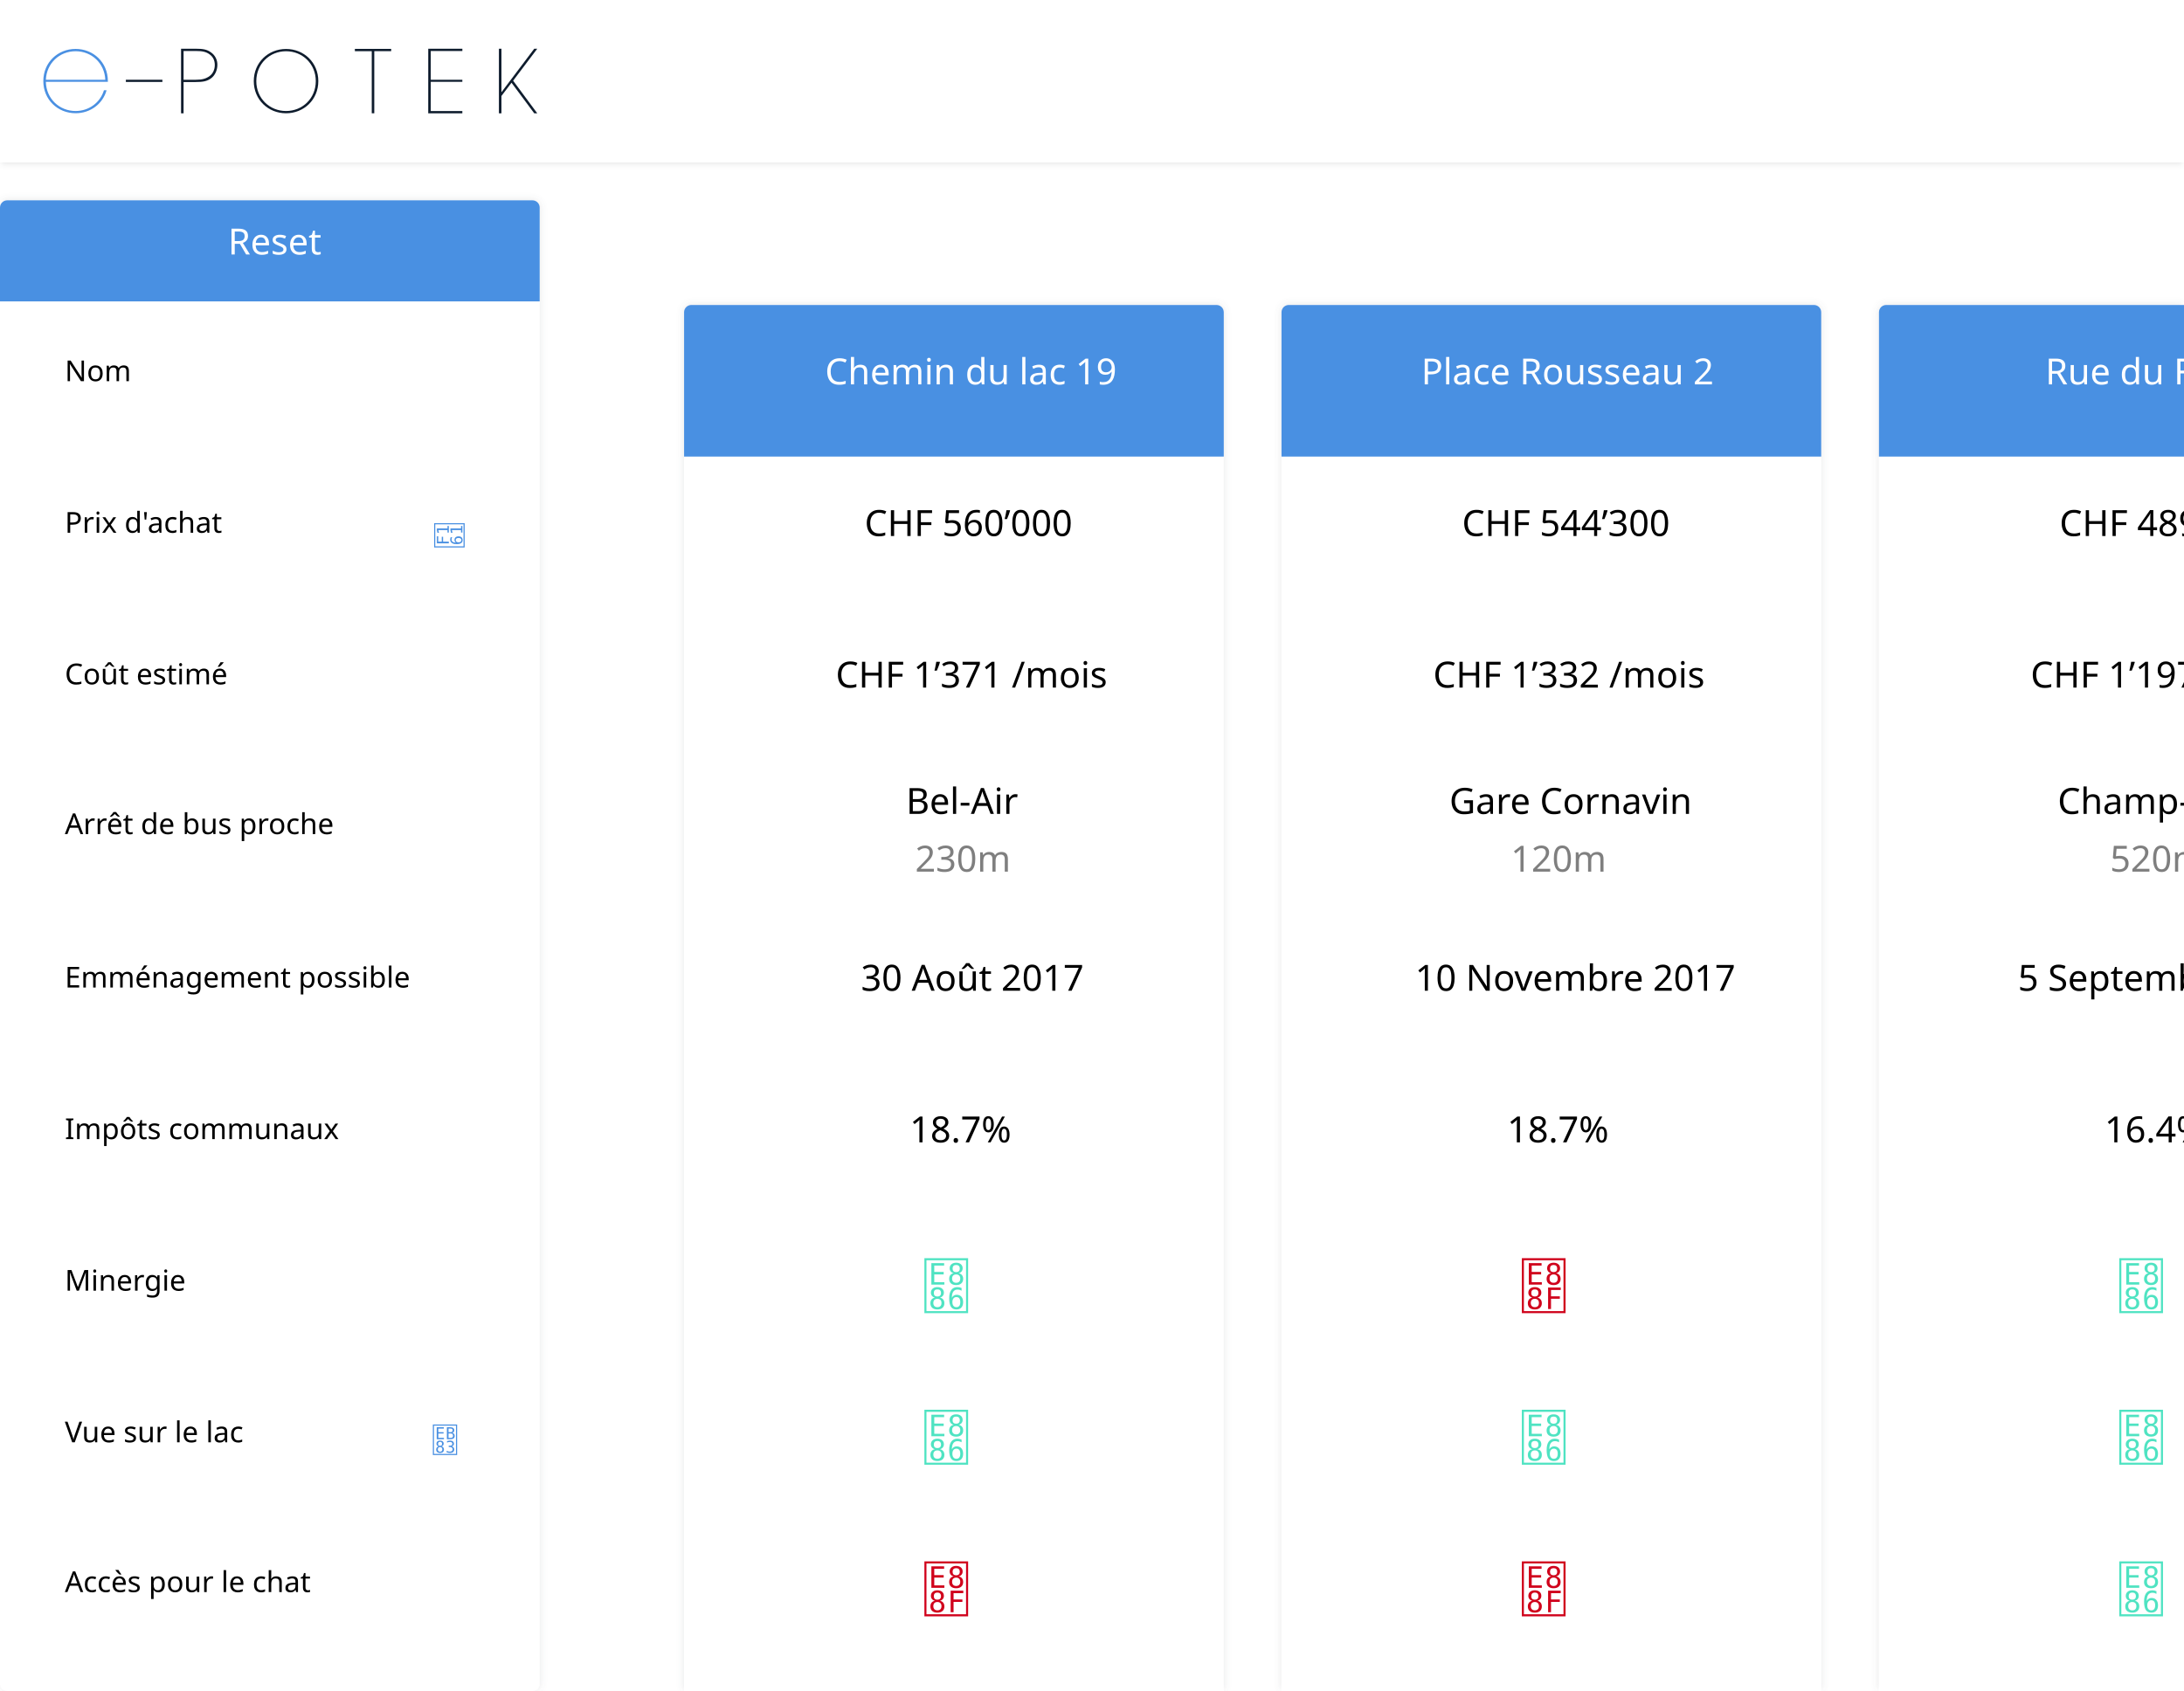
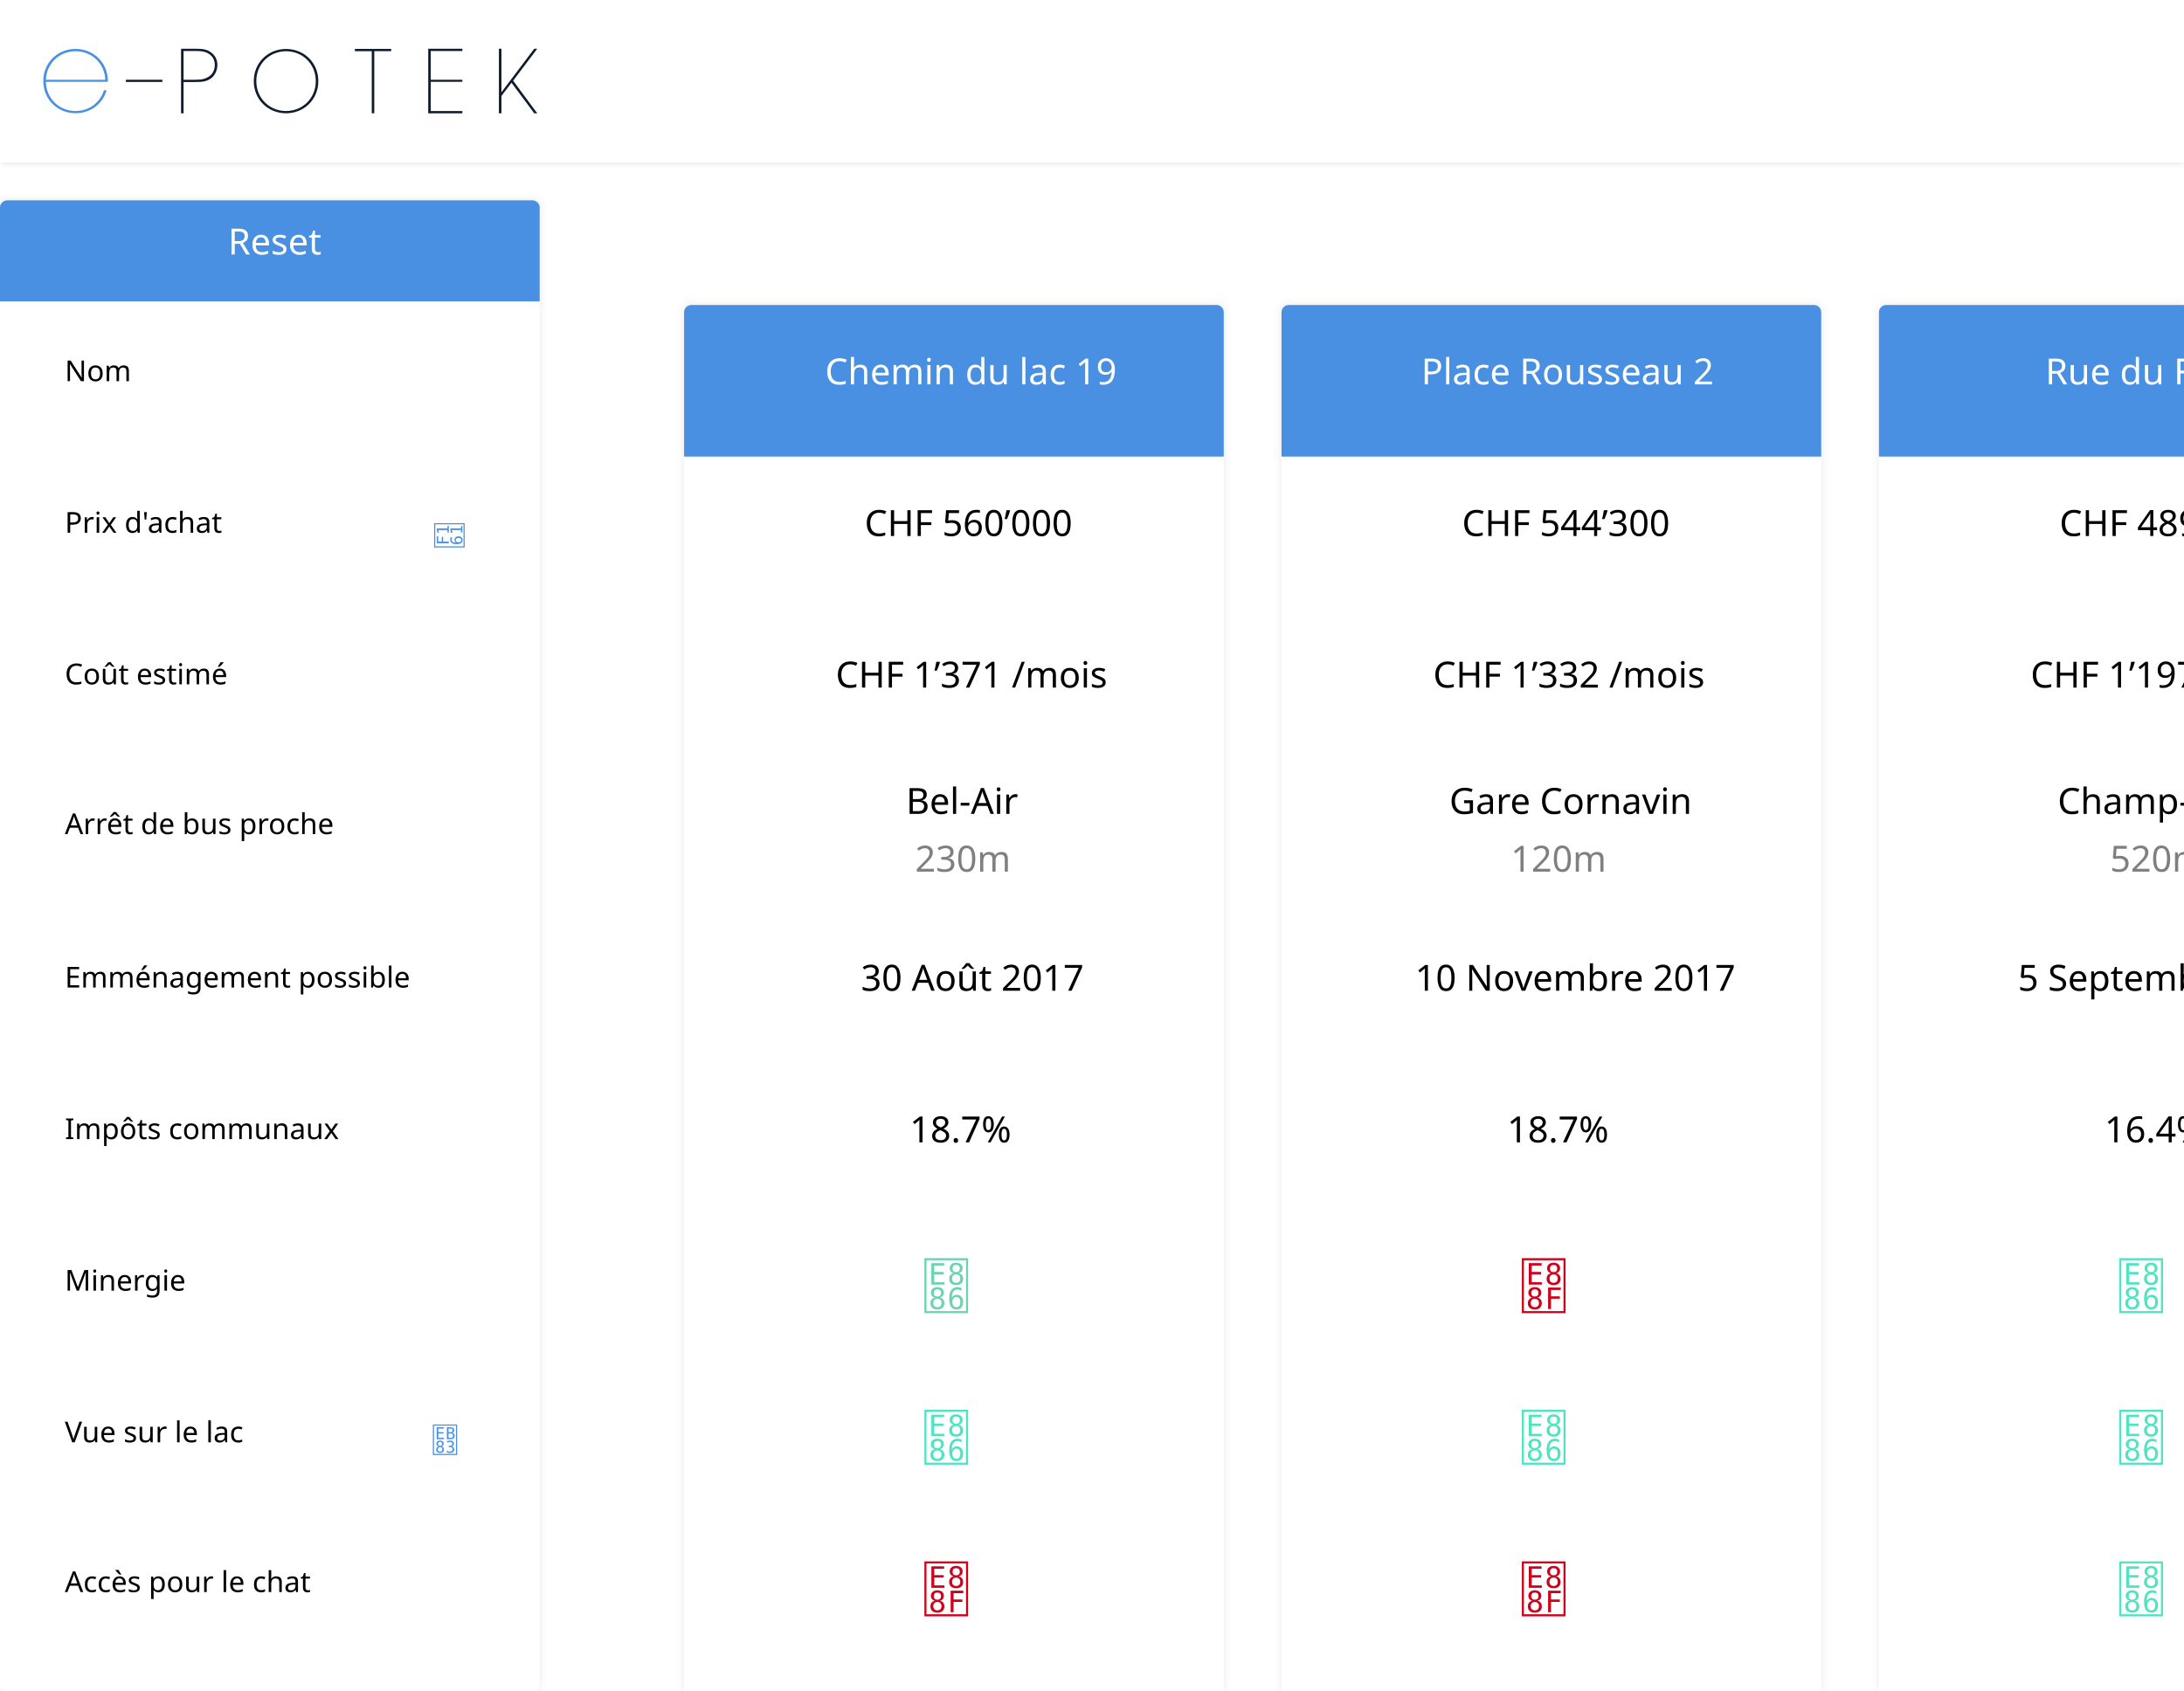
<svg xmlns="http://www.w3.org/2000/svg" xmlns:xlink="http://www.w3.org/1999/xlink" width="1210px" height="937px" viewBox="0 0 1210 937" version="1.1">
  <defs>
    <rect id="path-1" x="0" y="0" width="1210" height="90" />
    <filter x="-0.5%" y="-6.7%" width="101.0%" height="113.3%" filterUnits="objectBoundingBox" id="filter-2">
      <feOffset dx="0" dy="0" in="SourceAlpha" result="shadowOffsetOuter1" />
      <feGaussianBlur stdDeviation="2" in="shadowOffsetOuter1" result="shadowBlurOuter1" />
      <feColorMatrix values="0 0 0 0 0.129   0 0 0 0 0.145   0 0 0 0 0.161  0 0 0 0.16 0" type="matrix" in="shadowBlurOuter1" />
    </filter>
    <filter x="-2.0%" y="-0.8%" width="104.0%" height="101.6%" filterUnits="objectBoundingBox" id="filter-3">
      <feOffset dx="0" dy="0" in="SourceAlpha" result="shadowOffsetOuter1" />
      <feGaussianBlur stdDeviation="2" in="shadowOffsetOuter1" result="shadowBlurOuter1" />
      <feColorMatrix values="0 0 0 0 0.129   0 0 0 0 0.145   0 0 0 0 0.161  0 0 0 0.16 0" type="matrix" in="shadowBlurOuter1" result="shadowMatrixOuter1" />
      <feMerge>
        <feMergeNode in="shadowMatrixOuter1" />
        <feMergeNode in="SourceGraphic" />
      </feMerge>
    </filter>
    <filter x="-2.3%" y="-0.8%" width="104.3%" height="101.6%" filterUnits="objectBoundingBox" id="filter-4">
      <feOffset dx="0" dy="0" in="SourceAlpha" result="shadowOffsetOuter1" />
      <feGaussianBlur stdDeviation="2" in="shadowOffsetOuter1" result="shadowBlurOuter1" />
      <feColorMatrix values="0 0 0 0 0.129   0 0 0 0 0.145   0 0 0 0 0.161  0 0 0 0.16 0" type="matrix" in="shadowBlurOuter1" result="shadowMatrixOuter1" />
      <feMerge>
        <feMergeNode in="shadowMatrixOuter1" />
        <feMergeNode in="SourceGraphic" />
      </feMerge>
    </filter>
    <filter x="-2.3%" y="-0.8%" width="104.3%" height="101.6%" filterUnits="objectBoundingBox" id="filter-5">
      <feOffset dx="0" dy="0" in="SourceAlpha" result="shadowOffsetOuter1" />
      <feGaussianBlur stdDeviation="2" in="shadowOffsetOuter1" result="shadowBlurOuter1" />
      <feColorMatrix values="0 0 0 0 0.129   0 0 0 0 0.145   0 0 0 0 0.161  0 0 0 0.16 0" type="matrix" in="shadowBlurOuter1" result="shadowMatrixOuter1" />
      <feMerge>
        <feMergeNode in="shadowMatrixOuter1" />
        <feMergeNode in="SourceGraphic" />
      </feMerge>
    </filter>
    <filter x="-2.3%" y="-0.8%" width="104.3%" height="101.6%" filterUnits="objectBoundingBox" id="filter-6">
      <feOffset dx="0" dy="0" in="SourceAlpha" result="shadowOffsetOuter1" />
      <feGaussianBlur stdDeviation="2" in="shadowOffsetOuter1" result="shadowBlurOuter1" />
      <feColorMatrix values="0 0 0 0 0.129   0 0 0 0 0.145   0 0 0 0 0.161  0 0 0 0.16 0" type="matrix" in="shadowBlurOuter1" result="shadowMatrixOuter1" />
      <feMerge>
        <feMergeNode in="shadowMatrixOuter1" />
        <feMergeNode in="SourceGraphic" />
      </feMerge>
    </filter>
  </defs>
  <g id="home-page" stroke="none" stroke-width="1" fill="none" fill-rule="evenodd">
    <g id="tabletapp">
      <rect id="Rectangle-3" fill="#FFFFFF" fill-rule="nonzero" x="0" y="0" width="1210" height="937" />
      <g id="Rectangle">
        <use fill="black" fill-opacity="1" filter="url(#filter-2)" xlink:href="#path-1" />
        <use fill="#FFFFFF" fill-rule="evenodd" xlink:href="#path-1" />
      </g>
      <g id="Head-Column" filter="url(#filter-3)" transform="translate(0, 111)">
        <rect id="Rectangle-2" fill="#FFFFFF" x="0" y="0" width="299" height="826" rx="4" />
-         <path d="M4,0 L295,0 L295,0 C297.209,-4.05812251e-16 299,1.791 299,4 L299,56 L0,56 L0,4 L0,4 C-2.705415e-16,1.791 1.791,4.05812251e-16 4,0 Z" id="Rectangle-3" fill="#4A90E2" />
+         <path d="M4,0 L295,0 L295,0 C297.209,-3.17995656e-14 299,1.791 299,4 L299,56 L0,56 L0,4 L0,4 C-2.705415e-16,1.791 1.791,4.05812251e-16 4,0 Z" id="Rectangle-3" fill="#4A90E2" />
        <g id="header-column/text" transform="translate(12, 57)" font-size="16" font-family="SourceSansPro-Light, Source Sans Pro" line-spacing="24" fill="#000000" font-weight="300">
          <text id="Title">
            <tspan x="23.913" y="43.2">Nom</tspan>
          </text>
        </g>
        <g id="header-column/number-active" transform="translate(12, 141)">
          <text id="Title" font-family="SourceSansPro-Light, Source Sans Pro" font-size="16" font-weight="300" line-spacing="24" fill="#000000">
            <tspan x="23.913" y="43.2">Prix d'achat</tspan>
          </text>
          <g id="" transform="translate(227.1739, 32)" font-size="20" font-family="FontAwesome" fill="#4A90E2" font-weight="normal">
            <text transform="translate(10, 10) rotate(-90) translate(-10, -10) ">
              <tspan x="0" y="17"></tspan>
            </text>
          </g>
        </g>
        <g id="header-column/number" transform="translate(12, 225)" font-size="16" font-family="SourceSansPro-Light, Source Sans Pro" line-spacing="24" fill="#000000" font-weight="300">
          <text id="Title">
            <tspan x="23.913" y="43.2">Coût estimé</tspan>
          </text>
        </g>
        <g id="header-column/number" transform="translate(12, 477)" font-size="16" font-family="SourceSansPro-Light, Source Sans Pro" line-spacing="24" fill="#000000" font-weight="300">
          <text id="Title">
            <tspan x="23.913" y="43.2">Impôts communaux</tspan>
          </text>
        </g>
        <g id="header-column/number" transform="translate(12, 393)" font-size="16" font-family="SourceSansPro-Light, Source Sans Pro" line-spacing="24" fill="#000000" font-weight="300">
          <text id="Title">
            <tspan x="23.913" y="43.2">Emménagement possible</tspan>
          </text>
        </g>
        <g id="header-column/text" transform="translate(12, 308)" font-size="16" font-family="SourceSansPro-Light, Source Sans Pro" line-spacing="24" fill="#000000" font-weight="300">
          <text id="Title">
            <tspan x="23.913" y="43.2">Arrêt de bus proche</tspan>
          </text>
        </g>
        <g id="header-column/boolean" transform="translate(12, 561)">
          <text id="Title" font-family="SourceSansPro-Light, Source Sans Pro" font-size="16" font-weight="300" line-spacing="24" fill="#000000">
            <tspan x="23.913" y="43.2">Minergie</tspan>
          </text>
          <text id="visibility_off---material" font-family="Monaco" font-size="20" font-weight="normal" />
        </g>
        <g id="header-column/boolean" transform="translate(12, 728)">
          <text id="Title" font-family="SourceSansPro-Light, Source Sans Pro" font-size="16" font-weight="300" line-spacing="24" fill="#000000">
            <tspan x="23.913" y="43.2">Accès pour le chat</tspan>
          </text>
          <text id="visibility_off---material" font-family="Monaco" font-size="20" font-weight="normal" />
        </g>
        <g id="header-column/boolean-active" transform="translate(12, 645)">
          <text id="Title" font-family="SourceSansPro-Light, Source Sans Pro" font-size="16" font-weight="300" line-spacing="24" fill="#000000">
            <tspan x="23.913" y="43.2">Vue sur le lac</tspan>
          </text>
          <text id="visibility---material" font-family="material" font-size="20" font-weight="normal" fill="#4A90E2">
            <tspan x="227.174" y="49"></tspan>
          </text>
        </g>
        <text id="Reset" font-family="SourceSansPro-Regular, Source Sans Pro" font-size="20" font-weight="normal" line-spacing="32" fill="#FFFFFF">
          <tspan x="126.32" y="30">Reset</tspan>
        </text>
      </g>
      <g id="Property-1" filter="url(#filter-4)" transform="translate(379, 169)">
        <rect id="Rectangle-2" fill="#FFFFFF" x="0" y="0" width="299" height="826" rx="4" />
        <path d="M4,0 L295,0 L295,-4.4408921e-16 C297.209,-8.49901461e-16 299,1.791 299,4 L299,84 L0,84 L0,4 L-4.4408921e-16,4 C-7.1463071e-16,1.791 1.791,-3.82769592e-17 4,-4.4408921e-16 Z" id="Rectangle-3" fill="#4A90E2" />
        <text id="Chemin-du-lac-19" font-family="SourceSansPro-Regular, Source Sans Pro" font-size="20" font-weight="normal" line-spacing="32" fill="#FFFFFF">
          <tspan x="78.09" y="44">Chemin du lac 19</tspan>
        </text>
        <g id="Group" transform="translate(0, 84)">
          <rect id="Rectangle-4" x="0" y="0" width="299" height="84" />
          <text id="CHF-560’000" font-family="SourceSansPro-Light, Source Sans Pro" font-size="20" font-weight="300" line-spacing="32" fill="#000000">
            <tspan x="100" y="44">CHF 560’000</tspan>
          </text>
        </g>
        <g id="Group-Copy-4" transform="translate(0, 420)">
          <rect id="Rectangle-4" x="0" y="0" width="299" height="84" />
          <text id="18.7%" font-family="SourceSansPro-Light, Source Sans Pro" font-size="20" font-weight="300" line-spacing="32" fill="#000000">
            <tspan x="125" y="44">18.7%</tspan>
          </text>
        </g>
        <g id="Group-Copy-2" transform="translate(0, 252)">
          <rect id="Rectangle-4" x="0" y="0" width="299" height="84" />
          <text id="Bel-Air" font-family="SourceSansPro-Light, Source Sans Pro" font-size="20" font-weight="300" line-spacing="32" fill="#000000">
            <tspan x="123" y="30">Bel-Air</tspan>
          </text>
          <text id="230m" opacity="0.5" font-family="SourceSansPro-Light, Source Sans Pro" font-size="20" font-weight="300" line-spacing="32" fill="#000000">
            <tspan x="128" y="62">230m</tspan>
          </text>
        </g>
        <g id="Group-Copy-5" transform="translate(0, 588)">
          <rect id="Rectangle-4" x="0" y="0" width="299" height="84" />
          <text id="" font-family="material" font-size="36" font-weight="normal" line-spacing="32" fill="#50E3C2">
            <tspan x="132" y="52.364"></tspan>
          </text>
        </g>
        <g id="Group-Copy" transform="translate(0, 168)">
          <rect id="Rectangle-4" x="0" y="0" width="299" height="84" />
          <text id="CHF-1’371-/mois" font-family="SourceSansPro-Light, Source Sans Pro" font-size="20" font-weight="300" line-spacing="32" fill="#000000">
            <tspan x="84" y="44">CHF 1’371 /mois</tspan>
          </text>
        </g>
        <g id="Group-Copy-6" transform="translate(0, 504)">
          <rect id="Rectangle-4" x="0" y="0" width="299" height="84" />
-           <text id="" font-family="material" font-size="36" font-weight="normal" line-spacing="32" fill="#50E3C2">
+           <text id="" font-family="material" font-size="36" font-weight="normal" line-spacing="32" fill="#6ED2B1">
            <tspan x="132" y="52.364"></tspan>
          </text>
        </g>
        <g id="Group-Copy-3" transform="translate(0, 336)">
          <rect id="Rectangle-4" x="0" y="0" width="299" height="84" />
          <text id="30-Août-2017" font-family="SourceSansPro-Light, Source Sans Pro" font-size="20" font-weight="300" line-spacing="32" fill="#000000">
            <tspan x="98" y="44">30 Août 2017</tspan>
          </text>
        </g>
        <g id="Group-Copy-7" transform="translate(0, 672)">
          <rect id="Rectangle-4" x="0" y="0" width="299" height="84" />
          <text id="close---material" font-family="material" font-size="36" font-weight="normal" line-spacing="32" fill="#D0021B">
            <tspan x="132" y="52.364"></tspan>
          </text>
        </g>
      </g>
      <g id="Property-1-Copy" filter="url(#filter-5)" transform="translate(710, 169)">
        <rect id="Rectangle-2" fill="#FFFFFF" x="0" y="0" width="299" height="826" rx="4" />
        <path d="M4,0 L295,0 L295,-4.4408921e-16 C297.209,-8.49901461e-16 299,1.791 299,4 L299,84 L0,84 L0,4 L-4.4408921e-16,4 C-7.1463071e-16,1.791 1.791,-3.82769592e-17 4,-4.4408921e-16 Z" id="Rectangle-3" fill="#4A90E2" />
        <text id="Place-Rousseau-2" font-family="SourceSansPro-Regular, Source Sans Pro" font-size="20" font-weight="normal" line-spacing="32" fill="#FFFFFF">
          <tspan x="77.39" y="44">Place Rousseau 2</tspan>
        </text>
        <g id="Group" transform="translate(0, 84)">
          <rect id="Rectangle-4" x="0" y="0" width="299" height="84" />
          <text id="CHF-544’300" font-family="SourceSansPro-Light, Source Sans Pro" font-size="20" font-weight="300" line-spacing="32" fill="#000000">
            <tspan x="100" y="44">CHF 544’300</tspan>
          </text>
        </g>
        <g id="Group-Copy-4" transform="translate(0, 420)">
          <rect id="Rectangle-4" x="0" y="0" width="299" height="84" />
          <text id="18.7%" font-family="SourceSansPro-Light, Source Sans Pro" font-size="20" font-weight="300" line-spacing="32" fill="#000000">
            <tspan x="125" y="44">18.7%</tspan>
          </text>
        </g>
        <g id="Group-Copy-2" transform="translate(0, 252)">
          <rect id="Rectangle-4" x="0" y="0" width="299" height="84" />
          <text id="Gare-Cornavin" font-family="SourceSansPro-Light, Source Sans Pro" font-size="20" font-weight="300" line-spacing="32" fill="#000000">
            <tspan x="93" y="30">Gare Cornavin</tspan>
          </text>
          <text id="120m" opacity="0.5" font-family="SourceSansPro-Light, Source Sans Pro" font-size="20" font-weight="300" line-spacing="32" fill="#000000">
            <tspan x="127" y="62">120m</tspan>
          </text>
        </g>
        <g id="Group-Copy-5" transform="translate(0, 588)">
          <rect id="Rectangle-4" x="0" y="0" width="299" height="84" />
          <text id="" font-family="material" font-size="36" font-weight="normal" line-spacing="32" fill="#50E3C2">
            <tspan x="132" y="52.364"></tspan>
          </text>
        </g>
        <g id="Group-Copy" transform="translate(0, 168)">
          <rect id="Rectangle-4" x="0" y="0" width="299" height="84" />
          <text id="CHF-1’332-/mois" font-family="SourceSansPro-Light, Source Sans Pro" font-size="20" font-weight="300" line-spacing="32" fill="#000000">
            <tspan x="84" y="44">CHF 1’332 /mois</tspan>
          </text>
        </g>
        <g id="Group-Copy-6" transform="translate(0, 504)">
          <rect id="Rectangle-4" x="0" y="0" width="299" height="84" />
          <text id="" font-family="material" font-size="36" font-weight="normal" line-spacing="32" fill="#D0021B">
            <tspan x="132" y="52.364"></tspan>
          </text>
        </g>
        <g id="Group-Copy-3" transform="translate(0, 336)">
          <rect id="Rectangle-4" x="0" y="0" width="299" height="84" />
          <text id="10-Novembre-2017" font-family="SourceSansPro-Light, Source Sans Pro" font-size="20" font-weight="300" line-spacing="32" fill="#000000">
            <tspan x="74" y="44">10 Novembre 2017</tspan>
          </text>
        </g>
        <g id="Group-Copy-7" transform="translate(0, 672)">
          <rect id="Rectangle-4" x="0" y="0" width="299" height="84" />
          <text id="" font-family="material" font-size="36" font-weight="normal" line-spacing="32" fill="#D0021B">
            <tspan x="132" y="52.364"></tspan>
          </text>
        </g>
      </g>
      <g id="Property-1-Copy-2" filter="url(#filter-6)" transform="translate(1041, 169)">
        <rect id="Rectangle-2" fill="#FFFFFF" x="0" y="0" width="299" height="826" rx="4" />
        <path d="M4,0 L295,0 L295,-4.4408921e-16 C297.209,-8.49901461e-16 299,1.791 299,4 L299,84 L0,84 L0,4 L-4.4408921e-16,4 C-7.1463071e-16,1.791 1.791,-3.82769592e-17 4,-4.4408921e-16 Z" id="Rectangle-3" fill="#4A90E2" />
        <text id="Rue-du-Four-9" font-family="SourceSansPro-Regular, Source Sans Pro" font-size="20" font-weight="normal" line-spacing="32" fill="#FFFFFF">
          <tspan x="92.18" y="44">Rue du Four 9</tspan>
        </text>
        <g id="Group" transform="translate(0, 84)">
          <rect id="Rectangle-4" x="0" y="0" width="299" height="84" />
          <text id="CHF-489’000" font-family="SourceSansPro-Light, Source Sans Pro" font-size="20" font-weight="300" line-spacing="32" fill="#000000">
            <tspan x="100" y="44">CHF 489’000</tspan>
          </text>
        </g>
        <g id="Group-Copy-4" transform="translate(0, 420)">
          <rect id="Rectangle-4" x="0" y="0" width="299" height="84" />
          <text id="16.4%" font-family="SourceSansPro-Light, Source Sans Pro" font-size="20" font-weight="300" line-spacing="32" fill="#000000">
            <tspan x="125" y="44">16.4%</tspan>
          </text>
        </g>
        <g id="Group-Copy-2" transform="translate(0, 252)">
          <rect id="Rectangle-4" x="0" y="0" width="299" height="84" />
          <text id="Champ-louis" font-family="SourceSansPro-Light, Source Sans Pro" font-size="20" font-weight="300" line-spacing="32" fill="#000000">
            <tspan x="99" y="30">Champ-louis</tspan>
          </text>
          <text id="520m" opacity="0.5" font-family="SourceSansPro-Light, Source Sans Pro" font-size="20" font-weight="300" line-spacing="32" fill="#000000">
            <tspan x="128" y="62">520m</tspan>
          </text>
        </g>
        <g id="Group-Copy-5" transform="translate(0, 588)">
          <rect id="Rectangle-4" x="0" y="0" width="299" height="84" />
          <text id="" font-family="material" font-size="36" font-weight="normal" line-spacing="32" fill="#50E3C2">
            <tspan x="132" y="52.364"></tspan>
          </text>
        </g>
        <g id="Group-Copy" transform="translate(0, 168)">
          <rect id="Rectangle-4" x="0" y="0" width="299" height="84" />
          <text id="CHF-1’197-/mois" font-family="SourceSansPro-Light, Source Sans Pro" font-size="20" font-weight="300" line-spacing="32" fill="#000000">
            <tspan x="84" y="44">CHF 1’197 /mois</tspan>
          </text>
        </g>
        <g id="Group-Copy-6" transform="translate(0, 504)">
          <rect id="Rectangle-4" x="0" y="0" width="299" height="84" />
          <text id="" font-family="material" font-size="36" font-weight="normal" line-spacing="32" fill="#50E3C2">
            <tspan x="132" y="52.364"></tspan>
          </text>
        </g>
        <g id="Group-Copy-3" transform="translate(0, 336)">
          <rect id="Rectangle-4" x="0" y="0" width="299" height="84" />
          <text id="5-Septembre-2017" font-family="SourceSansPro-Light, Source Sans Pro" font-size="20" font-weight="300" line-spacing="32" fill="#000000">
            <tspan x="77" y="44">5 Septembre 2017</tspan>
          </text>
        </g>
        <g id="Group-Copy-7" transform="translate(0, 672)">
          <rect id="Rectangle-4" x="0" y="0" width="299" height="84" />
          <text id="" font-family="material" font-size="36" font-weight="normal" line-spacing="32" fill="#50E3C2">
            <tspan x="132" y="52.364"></tspan>
          </text>
        </g>
      </g>
      <g id="Logo/Black" transform="translate(24, 27)">
        <g id="logo_black">
          <g id="Calque_1">
            <path d="M92.925,16.406 C90.643,18.081 88.315,18.453 84.313,18.453 L77.703,18.453 L77.703,35.798 L76.307,35.798 L76.307,0 L84.325,0 C88.421,0 90.655,0.372 92.937,2.047 C95.176,3.63 96.484,6.219 96.43,8.96 C96.418,12.082 94.973,14.918 92.925,16.406 L92.925,16.406 Z M92.181,3.163 C90.226,1.719 88.271,1.254 84.361,1.254 L77.703,1.254 L77.703,17.199 L84.361,17.199 C88.226,17.199 90.222,16.536 92.177,15.096 C93.852,13.882 95.01,11.617 95.01,9.028 C95.022,6.31 93.856,4.377 92.181,3.167 L92.181,3.163 Z" id="Shape" fill="#0E1C2D" />
            <path d="M134.479,35.769 C124.611,35.769 116.602,28.278 116.602,17.951 C116.602,7.625 124.607,0.133 134.479,0.133 C144.35,0.133 152.355,7.625 152.355,17.951 C152.355,28.278 144.35,35.769 134.479,35.769 L134.479,35.769 Z M134.479,1.387 C125.356,1.387 117.998,8.413 117.998,17.951 C117.998,27.489 125.352,34.516 134.479,34.516 C143.605,34.516 150.959,27.489 150.959,17.951 C150.959,8.413 143.605,1.387 134.479,1.387 L134.479,1.387 Z" id="Shape" fill="#0E1C2D" />
            <polygon id="Shape" fill="#0E1C2D" points="183.361 35.769 181.965 35.769 181.965 1.363 172.608 1.363 172.608 0.089 192.719 0.089 192.719 1.347 183.361 1.347" />
            <polygon id="Shape" fill="#0E1C2D" points="213.263 0 232.163 0 232.163 1.258 214.647 1.258 214.647 17.203 232.151 17.203 232.151 18.34 214.647 18.34 214.647 34.52 232.151 34.52 232.151 35.778 213.251 35.778" />
            <polygon id="Shape" fill="#0E1C2D" points="259.393 18.833 253.808 26.183 253.808 35.79 252.412 35.79 252.412 0 253.808 0 253.808 23.995 253.905 23.995 271.984 2.29928436e-14 273.66 2.29928436e-14 260.284 17.713 273.66 35.79 271.984 35.79" />
            <polygon id="Path-2" fill="#0E1C2D" points="45.734 17.191 45.734 18.404 65.97 18.404 65.97 17.191" />
            <path d="M33.588,23.032 C31.504,29.876 25.279,34.507 17.877,34.507 C8.88,34.507 1.607,27.671 1.408,18.328 L35.758,18.328 L35.758,17.923 C35.758,7.596 27.752,0.105 17.881,0.105 C8.01,0.105 0.004,7.596 0.004,17.923 C0.004,28.25 8.01,35.741 17.881,35.741 C26.04,35.741 32.908,30.616 35.049,23.008 L33.592,23.008 L33.588,23.032 Z M17.877,1.383 C26.756,1.383 33.961,8.041 34.337,17.191 L1.417,17.191 C1.793,8.041 8.997,1.387 17.877,1.387 L17.877,1.383 Z" id="Shape" fill="#4A90E2" />
          </g>
        </g>
      </g>
    </g>
  </g>
</svg>
